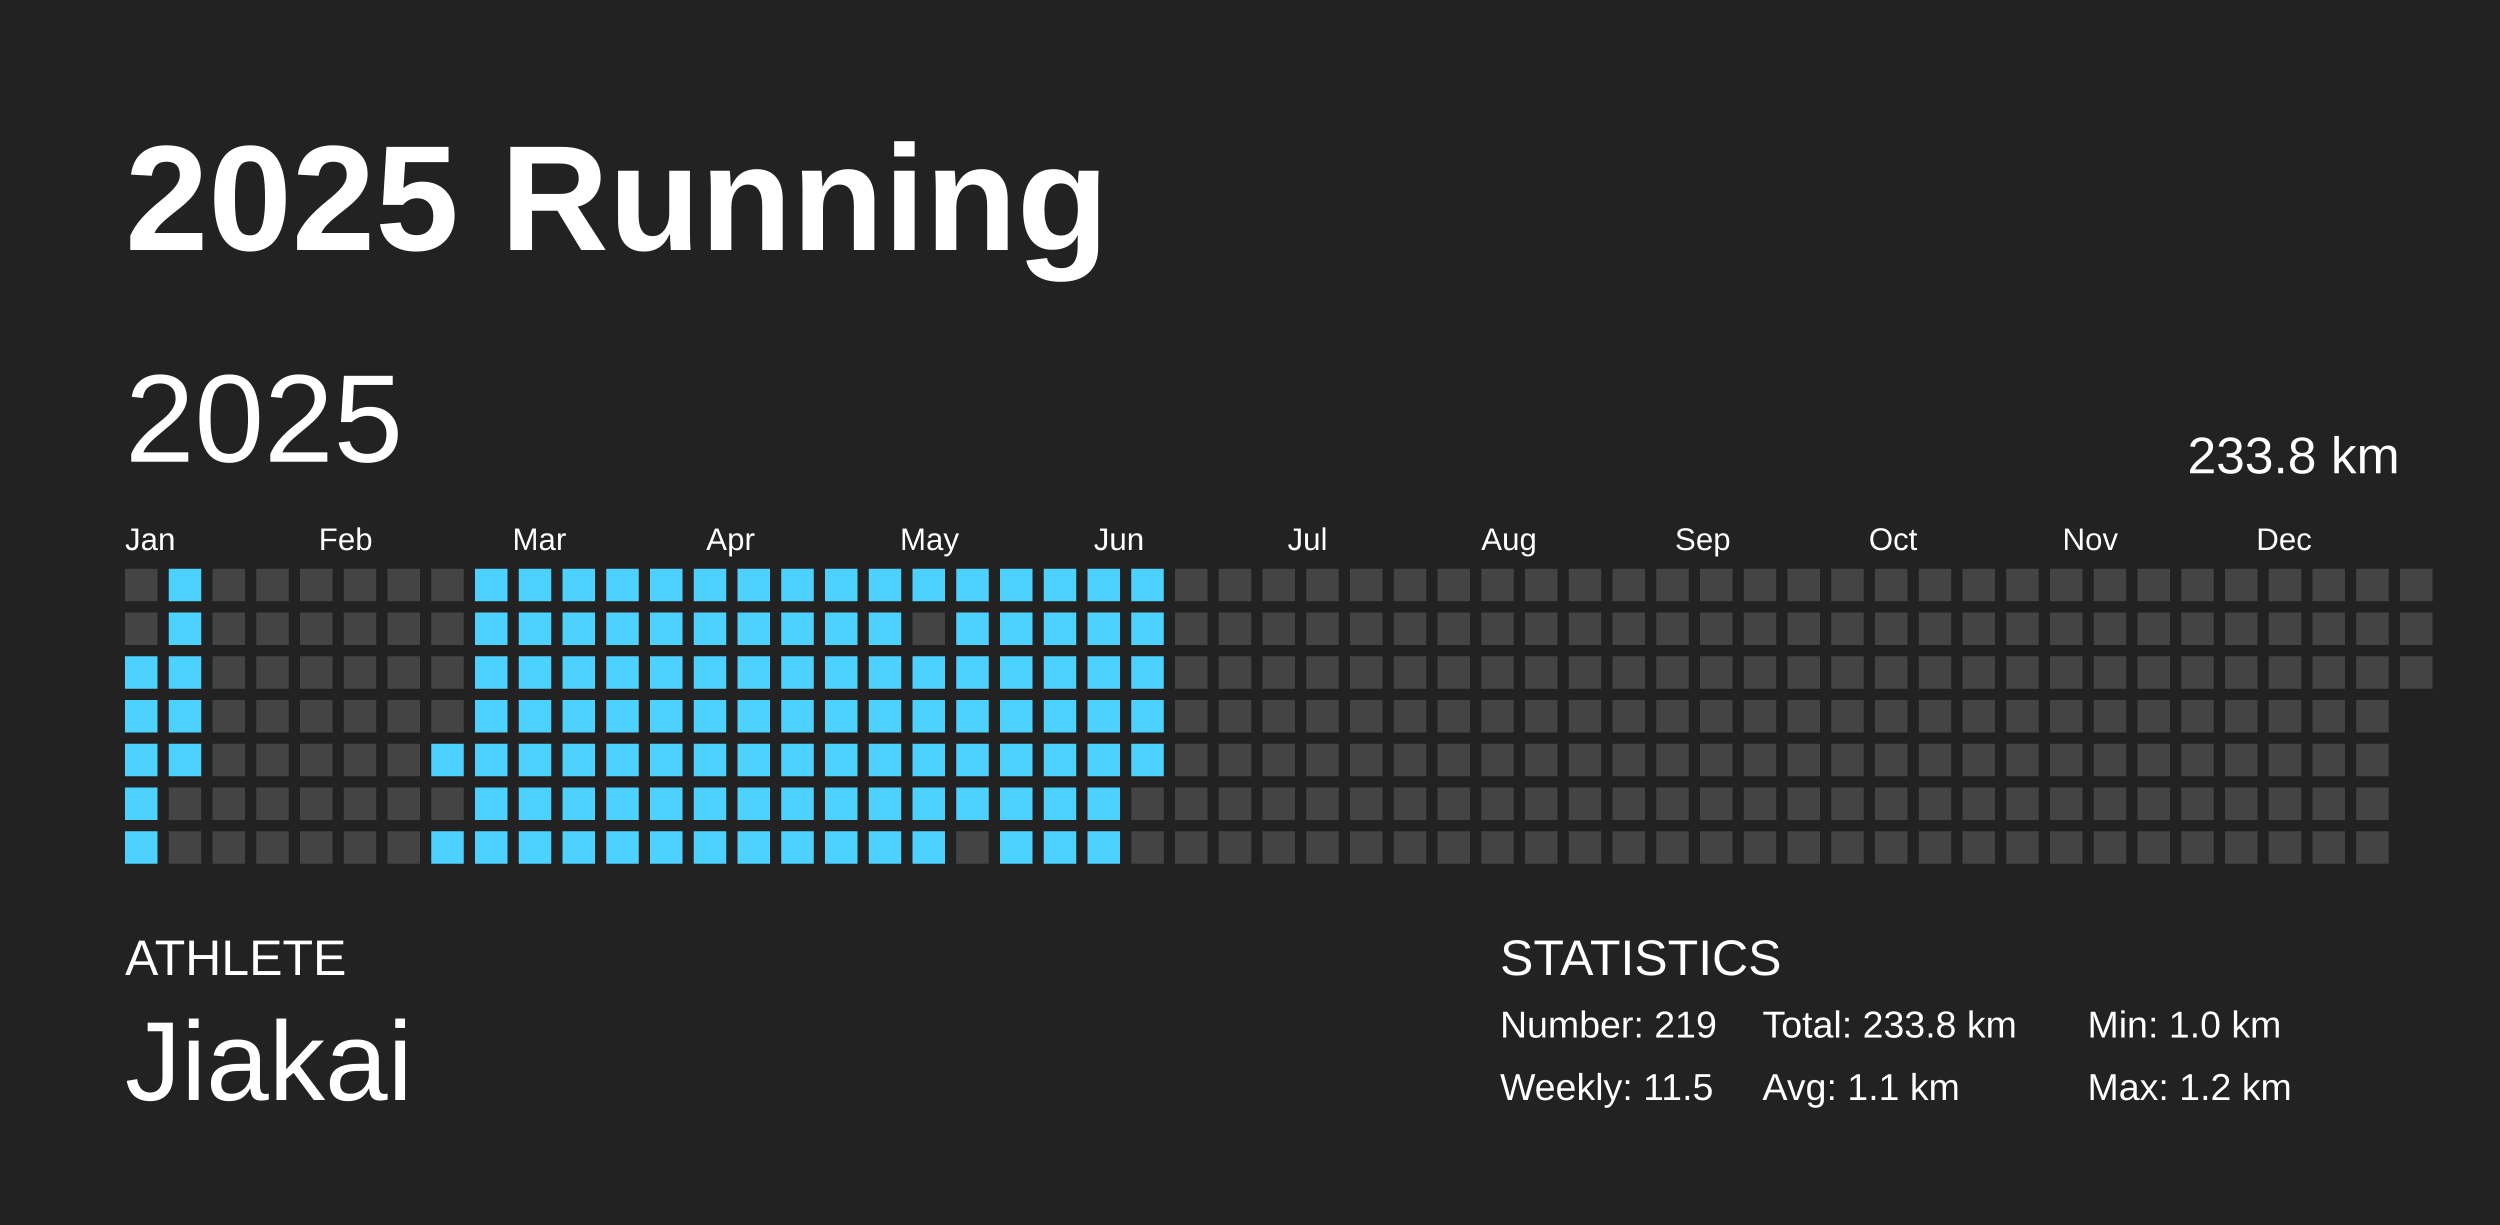
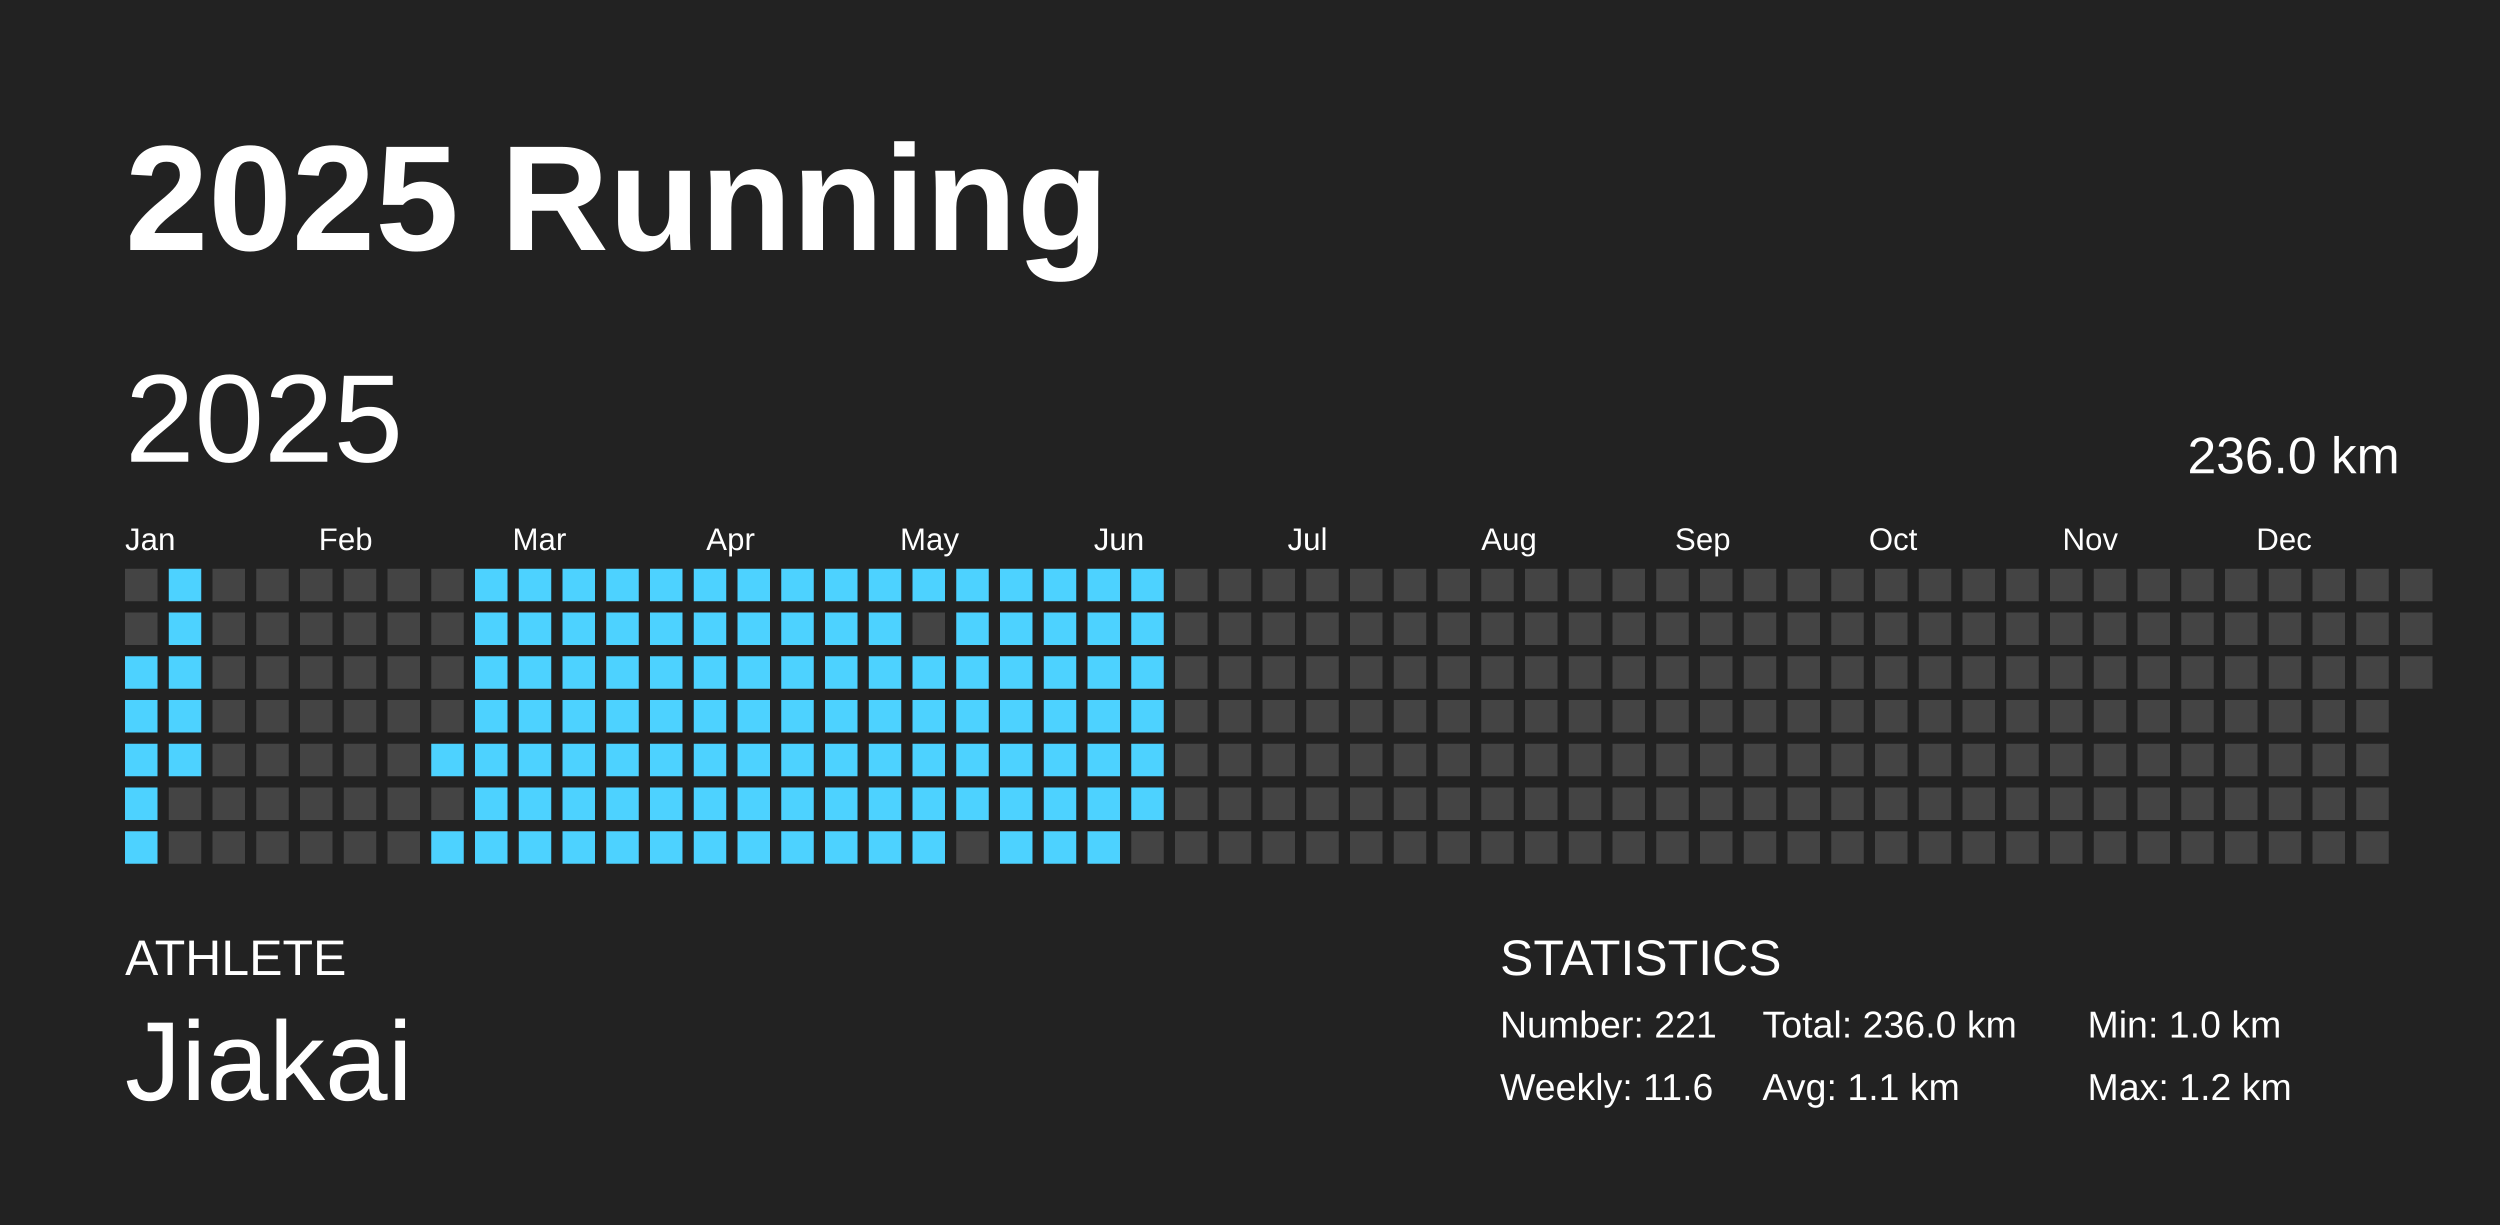
<svg xmlns="http://www.w3.org/2000/svg" baseProfile="full" height="98mm" version="1.1" viewBox="0,0,200,98" width="200mm">
  <defs />
  <rect fill="#222222" height="98" width="200" x="0" y="0" />
  <text fill="#FFFFFF" style="font-size:12px; font-family:Arial; font-weight:bold;" x="10" y="20">2025 Running</text>
  <text fill="#FFFFFF" style="font-size:4px; font-family:Arial" x="10" y="78">ATHLETE</text>
  <text fill="#FFFFFF" style="font-size:9px; font-family:Arial" x="10" y="88">Jiakai</text>
  <text fill="#FFFFFF" style="font-size:4px; font-family:Arial" x="120" y="78">STATISTICS</text>
-   <text fill="#FFFFFF" style="font-size:3px; font-family:Arial" x="120" y="83">Number: 219</text>
-   <text fill="#FFFFFF" style="font-size:3px; font-family:Arial" x="120" y="88">Weekly: 11.5</text>
-   <text fill="#FFFFFF" style="font-size:3px; font-family:Arial" x="141" y="83">Total: 233.8 km</text>
+   <text fill="#FFFFFF" style="font-size:3px; font-family:Arial" x="120" y="83">Number: 221</text>
+   <text fill="#FFFFFF" style="font-size:3px; font-family:Arial" x="120" y="88">Weekly: 11.6</text>
+   <text fill="#FFFFFF" style="font-size:3px; font-family:Arial" x="141" y="83">Total: 236.0 km</text>
  <text fill="#FFFFFF" style="font-size:3px; font-family:Arial" x="141" y="88">Avg: 1.1 km</text>
  <text fill="#FFFFFF" style="font-size:3px; font-family:Arial" x="167" y="83">Min: 1.0 km</text>
  <text fill="#FFFFFF" style="font-size:3px; font-family:Arial" x="167" y="88">Max: 1.2 km</text>
  <text dominant-baseline="hanging" fill="#FFFFFF" style="font-size:10.0px; font-family:Arial;" x="10" y="30">2025</text>
-   <text dominant-baseline="hanging" fill="#FFFFFF" style="font-size:4.125px; font-family:Arial;" x="175" y="35">233.8 km</text>
+   <text dominant-baseline="hanging" fill="#FFFFFF" style="font-size:4.125px; font-family:Arial;" x="175" y="35">236.0 km</text>
  <text fill="#FFFFFF" style="font-size:2.5px; font-family:Arial" x="10.0" y="44">Jan</text>
  <text fill="#FFFFFF" style="font-size:2.5px; font-family:Arial" x="25.5" y="44">Feb</text>
  <text fill="#FFFFFF" style="font-size:2.5px; font-family:Arial" x="41.0" y="44">Mar</text>
  <text fill="#FFFFFF" style="font-size:2.5px; font-family:Arial" x="56.5" y="44">Apr</text>
  <text fill="#FFFFFF" style="font-size:2.5px; font-family:Arial" x="72.0" y="44">May</text>
  <text fill="#FFFFFF" style="font-size:2.5px; font-family:Arial" x="87.5" y="44">Jun</text>
  <text fill="#FFFFFF" style="font-size:2.5px; font-family:Arial" x="103.0" y="44">Jul</text>
  <text fill="#FFFFFF" style="font-size:2.5px; font-family:Arial" x="118.5" y="44">Aug</text>
  <text fill="#FFFFFF" style="font-size:2.5px; font-family:Arial" x="134.0" y="44">Sep</text>
  <text fill="#FFFFFF" style="font-size:2.5px; font-family:Arial" x="149.5" y="44">Oct</text>
  <text fill="#FFFFFF" style="font-size:2.5px; font-family:Arial" x="165.0" y="44">Nov</text>
  <text fill="#FFFFFF" style="font-size:2.5px; font-family:Arial" x="180.5" y="44">Dec</text>
  <rect fill="#444444" height="2.6" width="2.6" x="10.0" y="45.5" />
  <rect fill="#444444" height="2.6" width="2.6" x="10.0" y="49.0" />
  <rect fill="#4dd2ff" height="2.6" width="2.6" x="10.0" y="52.5" />
  <rect fill="#4dd2ff" height="2.6" width="2.6" x="10.0" y="56.0" />
  <rect fill="#4dd2ff" height="2.6" width="2.6" x="10.0" y="59.5" />
  <rect fill="#4dd2ff" height="2.6" width="2.6" x="10.0" y="63.0" />
  <rect fill="#4dd2ff" height="2.6" width="2.6" x="10.0" y="66.5" />
  <rect fill="#4dd2ff" height="2.6" width="2.6" x="13.5" y="45.5" />
  <rect fill="#4dd2ff" height="2.6" width="2.6" x="13.5" y="49.0" />
  <rect fill="#4dd2ff" height="2.6" width="2.6" x="13.5" y="52.5" />
  <rect fill="#4dd2ff" height="2.6" width="2.6" x="13.5" y="56.0" />
  <rect fill="#4dd2ff" height="2.6" width="2.6" x="13.5" y="59.5" />
  <rect fill="#444444" height="2.6" width="2.6" x="13.5" y="63.0" />
  <rect fill="#444444" height="2.6" width="2.6" x="13.5" y="66.5" />
  <rect fill="#444444" height="2.6" width="2.6" x="17.0" y="45.5" />
  <rect fill="#444444" height="2.6" width="2.6" x="17.0" y="49.0" />
  <rect fill="#444444" height="2.6" width="2.6" x="17.0" y="52.5" />
  <rect fill="#444444" height="2.6" width="2.6" x="17.0" y="56.0" />
  <rect fill="#444444" height="2.6" width="2.6" x="17.0" y="59.5" />
  <rect fill="#444444" height="2.6" width="2.6" x="17.0" y="63.0" />
  <rect fill="#444444" height="2.6" width="2.6" x="17.0" y="66.5" />
  <rect fill="#444444" height="2.6" width="2.6" x="20.5" y="45.5" />
  <rect fill="#444444" height="2.6" width="2.6" x="20.5" y="49.0" />
  <rect fill="#444444" height="2.6" width="2.6" x="20.5" y="52.5" />
  <rect fill="#444444" height="2.6" width="2.6" x="20.5" y="56.0" />
  <rect fill="#444444" height="2.6" width="2.6" x="20.5" y="59.5" />
  <rect fill="#444444" height="2.6" width="2.6" x="20.5" y="63.0" />
  <rect fill="#444444" height="2.6" width="2.6" x="20.5" y="66.5" />
  <rect fill="#444444" height="2.6" width="2.6" x="24.0" y="45.5" />
  <rect fill="#444444" height="2.6" width="2.6" x="24.0" y="49.0" />
  <rect fill="#444444" height="2.6" width="2.6" x="24.0" y="52.5" />
  <rect fill="#444444" height="2.6" width="2.6" x="24.0" y="56.0" />
  <rect fill="#444444" height="2.6" width="2.6" x="24.0" y="59.5" />
  <rect fill="#444444" height="2.6" width="2.6" x="24.0" y="63.0" />
  <rect fill="#444444" height="2.6" width="2.6" x="24.0" y="66.5" />
  <rect fill="#444444" height="2.6" width="2.6" x="27.5" y="45.5" />
  <rect fill="#444444" height="2.6" width="2.6" x="27.5" y="49.0" />
  <rect fill="#444444" height="2.6" width="2.6" x="27.5" y="52.5" />
  <rect fill="#444444" height="2.6" width="2.6" x="27.5" y="56.0" />
  <rect fill="#444444" height="2.6" width="2.6" x="27.5" y="59.5" />
  <rect fill="#444444" height="2.6" width="2.6" x="27.5" y="63.0" />
  <rect fill="#444444" height="2.6" width="2.6" x="27.5" y="66.5" />
  <rect fill="#444444" height="2.6" width="2.6" x="31.0" y="45.5" />
  <rect fill="#444444" height="2.6" width="2.6" x="31.0" y="49.0" />
  <rect fill="#444444" height="2.6" width="2.6" x="31.0" y="52.5" />
  <rect fill="#444444" height="2.6" width="2.6" x="31.0" y="56.0" />
  <rect fill="#444444" height="2.6" width="2.6" x="31.0" y="59.5" />
  <rect fill="#444444" height="2.6" width="2.6" x="31.0" y="63.0" />
  <rect fill="#444444" height="2.6" width="2.6" x="31.0" y="66.5" />
  <rect fill="#444444" height="2.6" width="2.6" x="34.5" y="45.5" />
  <rect fill="#444444" height="2.6" width="2.6" x="34.5" y="49.0" />
  <rect fill="#444444" height="2.6" width="2.6" x="34.5" y="52.5" />
  <rect fill="#444444" height="2.6" width="2.6" x="34.5" y="56.0" />
  <rect fill="#4dd2ff" height="2.6" width="2.6" x="34.5" y="59.5" />
  <rect fill="#444444" height="2.6" width="2.6" x="34.5" y="63.0" />
  <rect fill="#4dd2ff" height="2.6" width="2.6" x="34.5" y="66.5" />
  <rect fill="#4dd2ff" height="2.6" width="2.6" x="38.0" y="45.5" />
  <rect fill="#4dd2ff" height="2.6" width="2.6" x="38.0" y="49.0" />
  <rect fill="#4dd2ff" height="2.6" width="2.6" x="38.0" y="52.5" />
  <rect fill="#4dd2ff" height="2.6" width="2.6" x="38.0" y="56.0" />
  <rect fill="#4dd2ff" height="2.6" width="2.6" x="38.0" y="59.5" />
  <rect fill="#4dd2ff" height="2.6" width="2.6" x="38.0" y="63.0" />
  <rect fill="#4dd2ff" height="2.6" width="2.6" x="38.0" y="66.5" />
  <rect fill="#4dd2ff" height="2.6" width="2.6" x="41.5" y="45.5" />
  <rect fill="#4dd2ff" height="2.6" width="2.6" x="41.5" y="49.0" />
  <rect fill="#4dd2ff" height="2.6" width="2.6" x="41.5" y="52.5" />
  <rect fill="#4dd2ff" height="2.6" width="2.6" x="41.5" y="56.0" />
  <rect fill="#4dd2ff" height="2.6" width="2.6" x="41.5" y="59.5" />
  <rect fill="#4dd2ff" height="2.6" width="2.6" x="41.5" y="63.0" />
  <rect fill="#4dd2ff" height="2.6" width="2.6" x="41.5" y="66.5" />
  <rect fill="#4dd2ff" height="2.6" width="2.6" x="45.0" y="45.5" />
  <rect fill="#4dd2ff" height="2.6" width="2.6" x="45.0" y="49.0" />
  <rect fill="#4dd2ff" height="2.6" width="2.6" x="45.0" y="52.5" />
  <rect fill="#4dd2ff" height="2.6" width="2.6" x="45.0" y="56.0" />
  <rect fill="#4dd2ff" height="2.6" width="2.6" x="45.0" y="59.5" />
  <rect fill="#4dd2ff" height="2.6" width="2.6" x="45.0" y="63.0" />
  <rect fill="#4dd2ff" height="2.6" width="2.6" x="45.0" y="66.5" />
  <rect fill="#4dd2ff" height="2.6" width="2.6" x="48.5" y="45.5" />
  <rect fill="#4dd2ff" height="2.6" width="2.6" x="48.5" y="49.0" />
  <rect fill="#4dd2ff" height="2.6" width="2.6" x="48.5" y="52.5" />
  <rect fill="#4dd2ff" height="2.6" width="2.6" x="48.5" y="56.0" />
  <rect fill="#4dd2ff" height="2.6" width="2.6" x="48.5" y="59.5" />
  <rect fill="#4dd2ff" height="2.6" width="2.6" x="48.5" y="63.0" />
  <rect fill="#4dd2ff" height="2.6" width="2.6" x="48.5" y="66.5" />
  <rect fill="#4dd2ff" height="2.6" width="2.6" x="52.0" y="45.5" />
  <rect fill="#4dd2ff" height="2.6" width="2.6" x="52.0" y="49.0" />
  <rect fill="#4dd2ff" height="2.6" width="2.6" x="52.0" y="52.5" />
  <rect fill="#4dd2ff" height="2.6" width="2.6" x="52.0" y="56.0" />
  <rect fill="#4dd2ff" height="2.6" width="2.6" x="52.0" y="59.5" />
  <rect fill="#4dd2ff" height="2.6" width="2.6" x="52.0" y="63.0" />
  <rect fill="#4dd2ff" height="2.6" width="2.6" x="52.0" y="66.5" />
  <rect fill="#4dd2ff" height="2.6" width="2.6" x="55.5" y="45.5" />
  <rect fill="#4dd2ff" height="2.6" width="2.6" x="55.5" y="49.0" />
  <rect fill="#4dd2ff" height="2.6" width="2.6" x="55.5" y="52.5" />
  <rect fill="#4dd2ff" height="2.6" width="2.6" x="55.5" y="56.0" />
  <rect fill="#4dd2ff" height="2.6" width="2.6" x="55.5" y="59.5" />
  <rect fill="#4dd2ff" height="2.6" width="2.6" x="55.5" y="63.0" />
  <rect fill="#4dd2ff" height="2.6" width="2.6" x="55.5" y="66.5" />
  <rect fill="#4dd2ff" height="2.6" width="2.6" x="59.0" y="45.5" />
  <rect fill="#4dd2ff" height="2.6" width="2.6" x="59.0" y="49.0" />
  <rect fill="#4dd2ff" height="2.6" width="2.6" x="59.0" y="52.5" />
  <rect fill="#4dd2ff" height="2.6" width="2.6" x="59.0" y="56.0" />
  <rect fill="#4dd2ff" height="2.6" width="2.6" x="59.0" y="59.5" />
  <rect fill="#4dd2ff" height="2.6" width="2.6" x="59.0" y="63.0" />
  <rect fill="#4dd2ff" height="2.6" width="2.6" x="59.0" y="66.5" />
  <rect fill="#4dd2ff" height="2.6" width="2.6" x="62.5" y="45.5" />
  <rect fill="#4dd2ff" height="2.6" width="2.6" x="62.5" y="49.0" />
  <rect fill="#4dd2ff" height="2.6" width="2.6" x="62.5" y="52.5" />
  <rect fill="#4dd2ff" height="2.6" width="2.6" x="62.5" y="56.0" />
  <rect fill="#4dd2ff" height="2.6" width="2.6" x="62.5" y="59.5" />
  <rect fill="#4dd2ff" height="2.6" width="2.6" x="62.5" y="63.0" />
  <rect fill="#4dd2ff" height="2.6" width="2.6" x="62.5" y="66.5" />
  <rect fill="#4dd2ff" height="2.6" width="2.6" x="66.0" y="45.5" />
  <rect fill="#4dd2ff" height="2.6" width="2.6" x="66.0" y="49.0" />
  <rect fill="#4dd2ff" height="2.6" width="2.6" x="66.0" y="52.5" />
  <rect fill="#4dd2ff" height="2.6" width="2.6" x="66.0" y="56.0" />
  <rect fill="#4dd2ff" height="2.6" width="2.6" x="66.0" y="59.5" />
  <rect fill="#4dd2ff" height="2.6" width="2.6" x="66.0" y="63.0" />
  <rect fill="#4dd2ff" height="2.6" width="2.6" x="66.0" y="66.5" />
  <rect fill="#4dd2ff" height="2.6" width="2.6" x="69.5" y="45.5" />
  <rect fill="#4dd2ff" height="2.6" width="2.6" x="69.5" y="49.0" />
  <rect fill="#4dd2ff" height="2.6" width="2.6" x="69.5" y="52.5" />
  <rect fill="#4dd2ff" height="2.6" width="2.6" x="69.5" y="56.0" />
  <rect fill="#4dd2ff" height="2.6" width="2.6" x="69.5" y="59.5" />
  <rect fill="#4dd2ff" height="2.6" width="2.6" x="69.5" y="63.0" />
  <rect fill="#4dd2ff" height="2.6" width="2.6" x="69.5" y="66.5" />
  <rect fill="#4dd2ff" height="2.6" width="2.6" x="73.0" y="45.5" />
  <rect fill="#444444" height="2.6" width="2.6" x="73.0" y="49.0" />
  <rect fill="#4dd2ff" height="2.6" width="2.6" x="73.0" y="52.5" />
  <rect fill="#4dd2ff" height="2.6" width="2.6" x="73.0" y="56.0" />
  <rect fill="#4dd2ff" height="2.6" width="2.6" x="73.0" y="59.5" />
  <rect fill="#4dd2ff" height="2.6" width="2.6" x="73.0" y="63.0" />
  <rect fill="#4dd2ff" height="2.6" width="2.6" x="73.0" y="66.5" />
  <rect fill="#4dd2ff" height="2.6" width="2.6" x="76.5" y="45.5" />
  <rect fill="#4dd2ff" height="2.6" width="2.6" x="76.5" y="49.0" />
  <rect fill="#4dd2ff" height="2.6" width="2.6" x="76.5" y="52.5" />
  <rect fill="#4dd2ff" height="2.6" width="2.6" x="76.5" y="56.0" />
  <rect fill="#4dd2ff" height="2.6" width="2.6" x="76.5" y="59.5" />
  <rect fill="#4dd2ff" height="2.6" width="2.6" x="76.5" y="63.0" />
  <rect fill="#444444" height="2.6" width="2.6" x="76.5" y="66.5" />
  <rect fill="#4dd2ff" height="2.6" width="2.6" x="80.0" y="45.5" />
  <rect fill="#4dd2ff" height="2.6" width="2.6" x="80.0" y="49.0" />
  <rect fill="#4dd2ff" height="2.6" width="2.6" x="80.0" y="52.5" />
  <rect fill="#4dd2ff" height="2.6" width="2.6" x="80.0" y="56.0" />
  <rect fill="#4dd2ff" height="2.6" width="2.6" x="80.0" y="59.5" />
  <rect fill="#4dd2ff" height="2.6" width="2.6" x="80.0" y="63.0" />
  <rect fill="#4dd2ff" height="2.6" width="2.6" x="80.0" y="66.5" />
  <rect fill="#4dd2ff" height="2.6" width="2.6" x="83.5" y="45.5" />
  <rect fill="#4dd2ff" height="2.6" width="2.6" x="83.5" y="49.0" />
  <rect fill="#4dd2ff" height="2.6" width="2.6" x="83.5" y="52.5" />
  <rect fill="#4dd2ff" height="2.6" width="2.6" x="83.5" y="56.0" />
  <rect fill="#4dd2ff" height="2.6" width="2.6" x="83.5" y="59.5" />
  <rect fill="#4dd2ff" height="2.6" width="2.6" x="83.5" y="63.0" />
  <rect fill="#4dd2ff" height="2.6" width="2.6" x="83.5" y="66.5" />
  <rect fill="#4dd2ff" height="2.6" width="2.6" x="87.0" y="45.5" />
  <rect fill="#4dd2ff" height="2.6" width="2.6" x="87.0" y="49.0" />
  <rect fill="#4dd2ff" height="2.6" width="2.6" x="87.0" y="52.5" />
  <rect fill="#4dd2ff" height="2.6" width="2.6" x="87.0" y="56.0" />
  <rect fill="#4dd2ff" height="2.6" width="2.6" x="87.0" y="59.5" />
  <rect fill="#4dd2ff" height="2.6" width="2.6" x="87.0" y="63.0" />
  <rect fill="#4dd2ff" height="2.6" width="2.6" x="87.0" y="66.5" />
  <rect fill="#4dd2ff" height="2.6" width="2.6" x="90.5" y="45.5" />
  <rect fill="#4dd2ff" height="2.6" width="2.6" x="90.5" y="49.0" />
  <rect fill="#4dd2ff" height="2.6" width="2.6" x="90.5" y="52.5" />
  <rect fill="#4dd2ff" height="2.6" width="2.6" x="90.5" y="56.0" />
  <rect fill="#4dd2ff" height="2.6" width="2.6" x="90.5" y="59.5" />
-   <rect fill="#444444" height="2.6" width="2.6" x="90.5" y="63.0" />
+   <rect fill="#4dd2ff" height="2.6" width="2.6" x="90.5" y="63.0" />
  <rect fill="#444444" height="2.6" width="2.6" x="90.5" y="66.5" />
  <rect fill="#444444" height="2.6" width="2.6" x="94.0" y="45.5" />
  <rect fill="#444444" height="2.6" width="2.6" x="94.0" y="49.0" />
  <rect fill="#444444" height="2.6" width="2.6" x="94.0" y="52.5" />
  <rect fill="#444444" height="2.6" width="2.6" x="94.0" y="56.0" />
  <rect fill="#444444" height="2.6" width="2.6" x="94.0" y="59.5" />
  <rect fill="#444444" height="2.6" width="2.6" x="94.0" y="63.0" />
  <rect fill="#444444" height="2.6" width="2.6" x="94.0" y="66.5" />
  <rect fill="#444444" height="2.6" width="2.6" x="97.5" y="45.5" />
  <rect fill="#444444" height="2.6" width="2.6" x="97.5" y="49.0" />
  <rect fill="#444444" height="2.6" width="2.6" x="97.5" y="52.5" />
  <rect fill="#444444" height="2.6" width="2.6" x="97.5" y="56.0" />
  <rect fill="#444444" height="2.6" width="2.6" x="97.5" y="59.5" />
  <rect fill="#444444" height="2.6" width="2.6" x="97.5" y="63.0" />
  <rect fill="#444444" height="2.6" width="2.6" x="97.5" y="66.5" />
  <rect fill="#444444" height="2.6" width="2.6" x="101.0" y="45.5" />
  <rect fill="#444444" height="2.6" width="2.6" x="101.0" y="49.0" />
  <rect fill="#444444" height="2.6" width="2.6" x="101.0" y="52.5" />
  <rect fill="#444444" height="2.6" width="2.6" x="101.0" y="56.0" />
  <rect fill="#444444" height="2.6" width="2.6" x="101.0" y="59.5" />
  <rect fill="#444444" height="2.6" width="2.6" x="101.0" y="63.0" />
  <rect fill="#444444" height="2.6" width="2.6" x="101.0" y="66.5" />
  <rect fill="#444444" height="2.6" width="2.6" x="104.5" y="45.5" />
  <rect fill="#444444" height="2.6" width="2.6" x="104.5" y="49.0" />
  <rect fill="#444444" height="2.6" width="2.6" x="104.5" y="52.5" />
  <rect fill="#444444" height="2.6" width="2.6" x="104.5" y="56.0" />
  <rect fill="#444444" height="2.6" width="2.6" x="104.5" y="59.5" />
  <rect fill="#444444" height="2.6" width="2.6" x="104.5" y="63.0" />
  <rect fill="#444444" height="2.6" width="2.6" x="104.5" y="66.5" />
  <rect fill="#444444" height="2.6" width="2.6" x="108.0" y="45.5" />
  <rect fill="#444444" height="2.6" width="2.6" x="108.0" y="49.0" />
  <rect fill="#444444" height="2.6" width="2.6" x="108.0" y="52.5" />
  <rect fill="#444444" height="2.6" width="2.6" x="108.0" y="56.0" />
  <rect fill="#444444" height="2.6" width="2.6" x="108.0" y="59.5" />
  <rect fill="#444444" height="2.6" width="2.6" x="108.0" y="63.0" />
  <rect fill="#444444" height="2.6" width="2.6" x="108.0" y="66.5" />
  <rect fill="#444444" height="2.6" width="2.6" x="111.5" y="45.5" />
  <rect fill="#444444" height="2.6" width="2.6" x="111.5" y="49.0" />
  <rect fill="#444444" height="2.6" width="2.6" x="111.5" y="52.5" />
  <rect fill="#444444" height="2.6" width="2.6" x="111.5" y="56.0" />
  <rect fill="#444444" height="2.6" width="2.6" x="111.5" y="59.5" />
  <rect fill="#444444" height="2.6" width="2.6" x="111.5" y="63.0" />
  <rect fill="#444444" height="2.6" width="2.6" x="111.5" y="66.5" />
  <rect fill="#444444" height="2.6" width="2.6" x="115.0" y="45.5" />
  <rect fill="#444444" height="2.6" width="2.6" x="115.0" y="49.0" />
  <rect fill="#444444" height="2.6" width="2.6" x="115.0" y="52.5" />
  <rect fill="#444444" height="2.6" width="2.6" x="115.0" y="56.0" />
  <rect fill="#444444" height="2.6" width="2.6" x="115.0" y="59.5" />
  <rect fill="#444444" height="2.6" width="2.6" x="115.0" y="63.0" />
  <rect fill="#444444" height="2.6" width="2.6" x="115.0" y="66.5" />
  <rect fill="#444444" height="2.6" width="2.6" x="118.5" y="45.5" />
  <rect fill="#444444" height="2.6" width="2.6" x="118.5" y="49.0" />
  <rect fill="#444444" height="2.6" width="2.6" x="118.5" y="52.5" />
  <rect fill="#444444" height="2.6" width="2.6" x="118.5" y="56.0" />
  <rect fill="#444444" height="2.6" width="2.6" x="118.5" y="59.5" />
  <rect fill="#444444" height="2.6" width="2.6" x="118.5" y="63.0" />
  <rect fill="#444444" height="2.6" width="2.6" x="118.5" y="66.5" />
  <rect fill="#444444" height="2.6" width="2.6" x="122.0" y="45.5" />
  <rect fill="#444444" height="2.6" width="2.6" x="122.0" y="49.0" />
  <rect fill="#444444" height="2.6" width="2.6" x="122.0" y="52.5" />
  <rect fill="#444444" height="2.6" width="2.6" x="122.0" y="56.0" />
  <rect fill="#444444" height="2.6" width="2.6" x="122.0" y="59.5" />
  <rect fill="#444444" height="2.6" width="2.6" x="122.0" y="63.0" />
  <rect fill="#444444" height="2.6" width="2.6" x="122.0" y="66.5" />
  <rect fill="#444444" height="2.6" width="2.6" x="125.5" y="45.5" />
  <rect fill="#444444" height="2.6" width="2.6" x="125.5" y="49.0" />
  <rect fill="#444444" height="2.6" width="2.6" x="125.5" y="52.5" />
  <rect fill="#444444" height="2.6" width="2.6" x="125.5" y="56.0" />
  <rect fill="#444444" height="2.6" width="2.6" x="125.5" y="59.5" />
  <rect fill="#444444" height="2.6" width="2.6" x="125.5" y="63.0" />
  <rect fill="#444444" height="2.6" width="2.6" x="125.5" y="66.5" />
  <rect fill="#444444" height="2.6" width="2.6" x="129.0" y="45.5" />
  <rect fill="#444444" height="2.6" width="2.6" x="129.0" y="49.0" />
  <rect fill="#444444" height="2.6" width="2.6" x="129.0" y="52.5" />
  <rect fill="#444444" height="2.6" width="2.6" x="129.0" y="56.0" />
  <rect fill="#444444" height="2.6" width="2.6" x="129.0" y="59.5" />
  <rect fill="#444444" height="2.6" width="2.6" x="129.0" y="63.0" />
  <rect fill="#444444" height="2.6" width="2.6" x="129.0" y="66.5" />
  <rect fill="#444444" height="2.6" width="2.6" x="132.5" y="45.5" />
  <rect fill="#444444" height="2.6" width="2.6" x="132.5" y="49.0" />
  <rect fill="#444444" height="2.6" width="2.6" x="132.5" y="52.5" />
  <rect fill="#444444" height="2.6" width="2.6" x="132.5" y="56.0" />
  <rect fill="#444444" height="2.6" width="2.6" x="132.5" y="59.5" />
  <rect fill="#444444" height="2.6" width="2.6" x="132.5" y="63.0" />
  <rect fill="#444444" height="2.6" width="2.6" x="132.5" y="66.5" />
  <rect fill="#444444" height="2.6" width="2.6" x="136.0" y="45.5" />
  <rect fill="#444444" height="2.6" width="2.6" x="136.0" y="49.0" />
  <rect fill="#444444" height="2.6" width="2.6" x="136.0" y="52.5" />
  <rect fill="#444444" height="2.6" width="2.6" x="136.0" y="56.0" />
  <rect fill="#444444" height="2.6" width="2.6" x="136.0" y="59.5" />
  <rect fill="#444444" height="2.6" width="2.6" x="136.0" y="63.0" />
  <rect fill="#444444" height="2.6" width="2.6" x="136.0" y="66.5" />
  <rect fill="#444444" height="2.6" width="2.6" x="139.5" y="45.5" />
  <rect fill="#444444" height="2.6" width="2.6" x="139.5" y="49.0" />
  <rect fill="#444444" height="2.6" width="2.6" x="139.5" y="52.5" />
  <rect fill="#444444" height="2.6" width="2.6" x="139.5" y="56.0" />
  <rect fill="#444444" height="2.6" width="2.6" x="139.5" y="59.5" />
  <rect fill="#444444" height="2.6" width="2.6" x="139.5" y="63.0" />
  <rect fill="#444444" height="2.6" width="2.6" x="139.5" y="66.5" />
  <rect fill="#444444" height="2.6" width="2.6" x="143.0" y="45.5" />
  <rect fill="#444444" height="2.6" width="2.6" x="143.0" y="49.0" />
  <rect fill="#444444" height="2.6" width="2.6" x="143.0" y="52.5" />
  <rect fill="#444444" height="2.6" width="2.6" x="143.0" y="56.0" />
  <rect fill="#444444" height="2.6" width="2.6" x="143.0" y="59.5" />
  <rect fill="#444444" height="2.6" width="2.6" x="143.0" y="63.0" />
  <rect fill="#444444" height="2.6" width="2.6" x="143.0" y="66.5" />
  <rect fill="#444444" height="2.6" width="2.6" x="146.5" y="45.5" />
  <rect fill="#444444" height="2.6" width="2.6" x="146.5" y="49.0" />
  <rect fill="#444444" height="2.6" width="2.6" x="146.5" y="52.5" />
  <rect fill="#444444" height="2.6" width="2.6" x="146.5" y="56.0" />
  <rect fill="#444444" height="2.6" width="2.6" x="146.5" y="59.5" />
  <rect fill="#444444" height="2.6" width="2.6" x="146.5" y="63.0" />
  <rect fill="#444444" height="2.6" width="2.6" x="146.5" y="66.5" />
  <rect fill="#444444" height="2.6" width="2.6" x="150.0" y="45.5" />
  <rect fill="#444444" height="2.6" width="2.6" x="150.0" y="49.0" />
  <rect fill="#444444" height="2.6" width="2.6" x="150.0" y="52.5" />
  <rect fill="#444444" height="2.6" width="2.6" x="150.0" y="56.0" />
  <rect fill="#444444" height="2.6" width="2.6" x="150.0" y="59.5" />
  <rect fill="#444444" height="2.6" width="2.6" x="150.0" y="63.0" />
  <rect fill="#444444" height="2.6" width="2.6" x="150.0" y="66.5" />
  <rect fill="#444444" height="2.6" width="2.6" x="153.5" y="45.5" />
  <rect fill="#444444" height="2.6" width="2.6" x="153.5" y="49.0" />
  <rect fill="#444444" height="2.6" width="2.6" x="153.5" y="52.5" />
  <rect fill="#444444" height="2.6" width="2.6" x="153.5" y="56.0" />
  <rect fill="#444444" height="2.6" width="2.6" x="153.5" y="59.5" />
  <rect fill="#444444" height="2.6" width="2.6" x="153.5" y="63.0" />
  <rect fill="#444444" height="2.6" width="2.6" x="153.5" y="66.5" />
  <rect fill="#444444" height="2.6" width="2.6" x="157.0" y="45.5" />
  <rect fill="#444444" height="2.6" width="2.6" x="157.0" y="49.0" />
  <rect fill="#444444" height="2.6" width="2.6" x="157.0" y="52.5" />
  <rect fill="#444444" height="2.6" width="2.6" x="157.0" y="56.0" />
  <rect fill="#444444" height="2.6" width="2.6" x="157.0" y="59.5" />
  <rect fill="#444444" height="2.6" width="2.6" x="157.0" y="63.0" />
  <rect fill="#444444" height="2.6" width="2.6" x="157.0" y="66.5" />
  <rect fill="#444444" height="2.6" width="2.6" x="160.5" y="45.5" />
  <rect fill="#444444" height="2.6" width="2.6" x="160.5" y="49.0" />
  <rect fill="#444444" height="2.6" width="2.6" x="160.5" y="52.5" />
  <rect fill="#444444" height="2.6" width="2.6" x="160.5" y="56.0" />
  <rect fill="#444444" height="2.6" width="2.6" x="160.5" y="59.5" />
  <rect fill="#444444" height="2.6" width="2.6" x="160.5" y="63.0" />
  <rect fill="#444444" height="2.6" width="2.6" x="160.5" y="66.5" />
  <rect fill="#444444" height="2.6" width="2.6" x="164.0" y="45.5" />
  <rect fill="#444444" height="2.6" width="2.6" x="164.0" y="49.0" />
  <rect fill="#444444" height="2.6" width="2.6" x="164.0" y="52.5" />
  <rect fill="#444444" height="2.6" width="2.6" x="164.0" y="56.0" />
  <rect fill="#444444" height="2.6" width="2.6" x="164.0" y="59.5" />
  <rect fill="#444444" height="2.6" width="2.6" x="164.0" y="63.0" />
  <rect fill="#444444" height="2.6" width="2.6" x="164.0" y="66.5" />
  <rect fill="#444444" height="2.6" width="2.6" x="167.5" y="45.5" />
  <rect fill="#444444" height="2.6" width="2.6" x="167.5" y="49.0" />
  <rect fill="#444444" height="2.6" width="2.6" x="167.5" y="52.5" />
  <rect fill="#444444" height="2.6" width="2.6" x="167.5" y="56.0" />
  <rect fill="#444444" height="2.6" width="2.6" x="167.5" y="59.5" />
  <rect fill="#444444" height="2.6" width="2.6" x="167.5" y="63.0" />
  <rect fill="#444444" height="2.6" width="2.6" x="167.5" y="66.5" />
  <rect fill="#444444" height="2.6" width="2.6" x="171.0" y="45.5" />
  <rect fill="#444444" height="2.6" width="2.6" x="171.0" y="49.0" />
  <rect fill="#444444" height="2.6" width="2.6" x="171.0" y="52.5" />
  <rect fill="#444444" height="2.6" width="2.6" x="171.0" y="56.0" />
  <rect fill="#444444" height="2.6" width="2.6" x="171.0" y="59.5" />
  <rect fill="#444444" height="2.6" width="2.6" x="171.0" y="63.0" />
  <rect fill="#444444" height="2.6" width="2.6" x="171.0" y="66.5" />
  <rect fill="#444444" height="2.6" width="2.6" x="174.5" y="45.5" />
  <rect fill="#444444" height="2.6" width="2.6" x="174.5" y="49.0" />
  <rect fill="#444444" height="2.6" width="2.6" x="174.5" y="52.5" />
  <rect fill="#444444" height="2.6" width="2.6" x="174.5" y="56.0" />
  <rect fill="#444444" height="2.6" width="2.6" x="174.5" y="59.5" />
  <rect fill="#444444" height="2.6" width="2.6" x="174.5" y="63.0" />
  <rect fill="#444444" height="2.6" width="2.6" x="174.5" y="66.5" />
  <rect fill="#444444" height="2.6" width="2.6" x="178.0" y="45.5" />
  <rect fill="#444444" height="2.6" width="2.6" x="178.0" y="49.0" />
  <rect fill="#444444" height="2.6" width="2.6" x="178.0" y="52.5" />
  <rect fill="#444444" height="2.6" width="2.6" x="178.0" y="56.0" />
  <rect fill="#444444" height="2.6" width="2.6" x="178.0" y="59.5" />
  <rect fill="#444444" height="2.6" width="2.6" x="178.0" y="63.0" />
  <rect fill="#444444" height="2.6" width="2.6" x="178.0" y="66.5" />
  <rect fill="#444444" height="2.6" width="2.6" x="181.5" y="45.5" />
  <rect fill="#444444" height="2.6" width="2.6" x="181.5" y="49.0" />
  <rect fill="#444444" height="2.6" width="2.6" x="181.5" y="52.5" />
  <rect fill="#444444" height="2.6" width="2.6" x="181.5" y="56.0" />
  <rect fill="#444444" height="2.6" width="2.6" x="181.5" y="59.5" />
  <rect fill="#444444" height="2.6" width="2.6" x="181.5" y="63.0" />
  <rect fill="#444444" height="2.6" width="2.6" x="181.5" y="66.5" />
  <rect fill="#444444" height="2.6" width="2.6" x="185.0" y="45.5" />
  <rect fill="#444444" height="2.6" width="2.6" x="185.0" y="49.0" />
  <rect fill="#444444" height="2.6" width="2.6" x="185.0" y="52.5" />
  <rect fill="#444444" height="2.6" width="2.6" x="185.0" y="56.0" />
  <rect fill="#444444" height="2.6" width="2.6" x="185.0" y="59.5" />
  <rect fill="#444444" height="2.6" width="2.6" x="185.0" y="63.0" />
  <rect fill="#444444" height="2.6" width="2.6" x="185.0" y="66.5" />
  <rect fill="#444444" height="2.6" width="2.6" x="188.5" y="45.5" />
  <rect fill="#444444" height="2.6" width="2.6" x="188.5" y="49.0" />
  <rect fill="#444444" height="2.6" width="2.6" x="188.5" y="52.5" />
  <rect fill="#444444" height="2.6" width="2.6" x="188.5" y="56.0" />
  <rect fill="#444444" height="2.6" width="2.6" x="188.5" y="59.5" />
  <rect fill="#444444" height="2.6" width="2.6" x="188.5" y="63.0" />
  <rect fill="#444444" height="2.6" width="2.6" x="188.5" y="66.5" />
  <rect fill="#444444" height="2.6" width="2.6" x="192.0" y="45.5" />
  <rect fill="#444444" height="2.6" width="2.6" x="192.0" y="49.0" />
  <rect fill="#444444" height="2.6" width="2.6" x="192.0" y="52.5" />
</svg>
